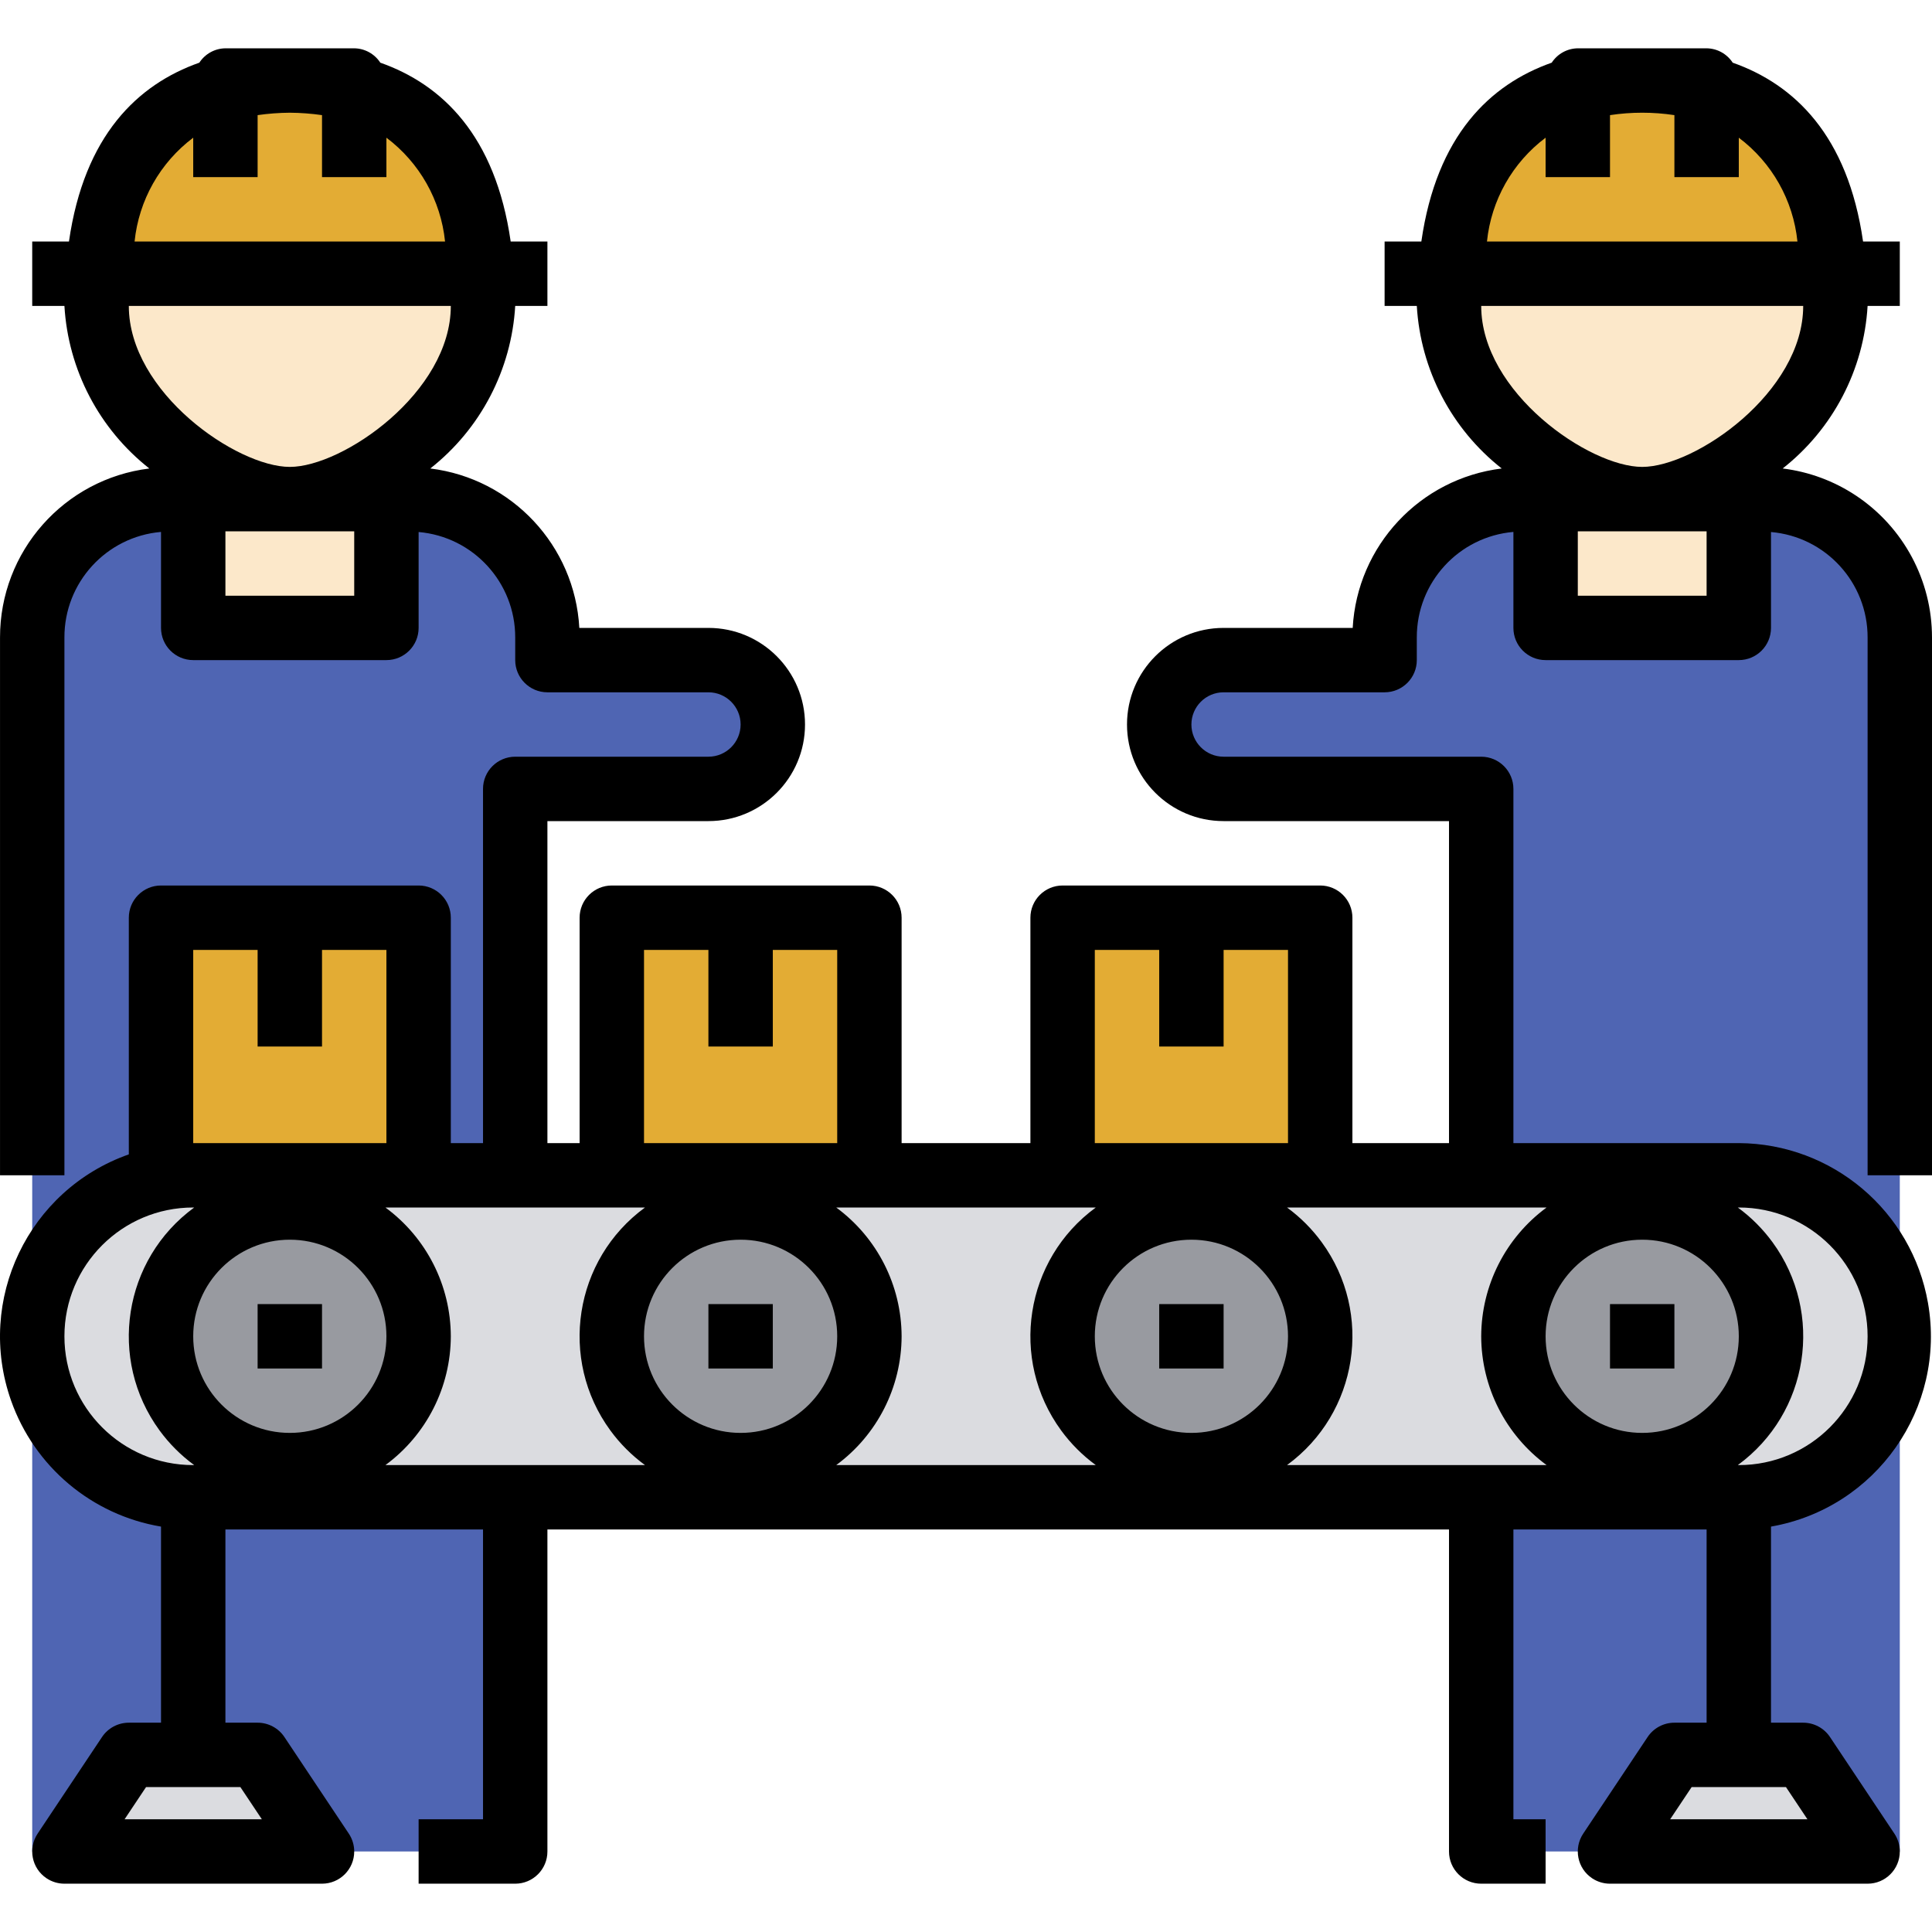
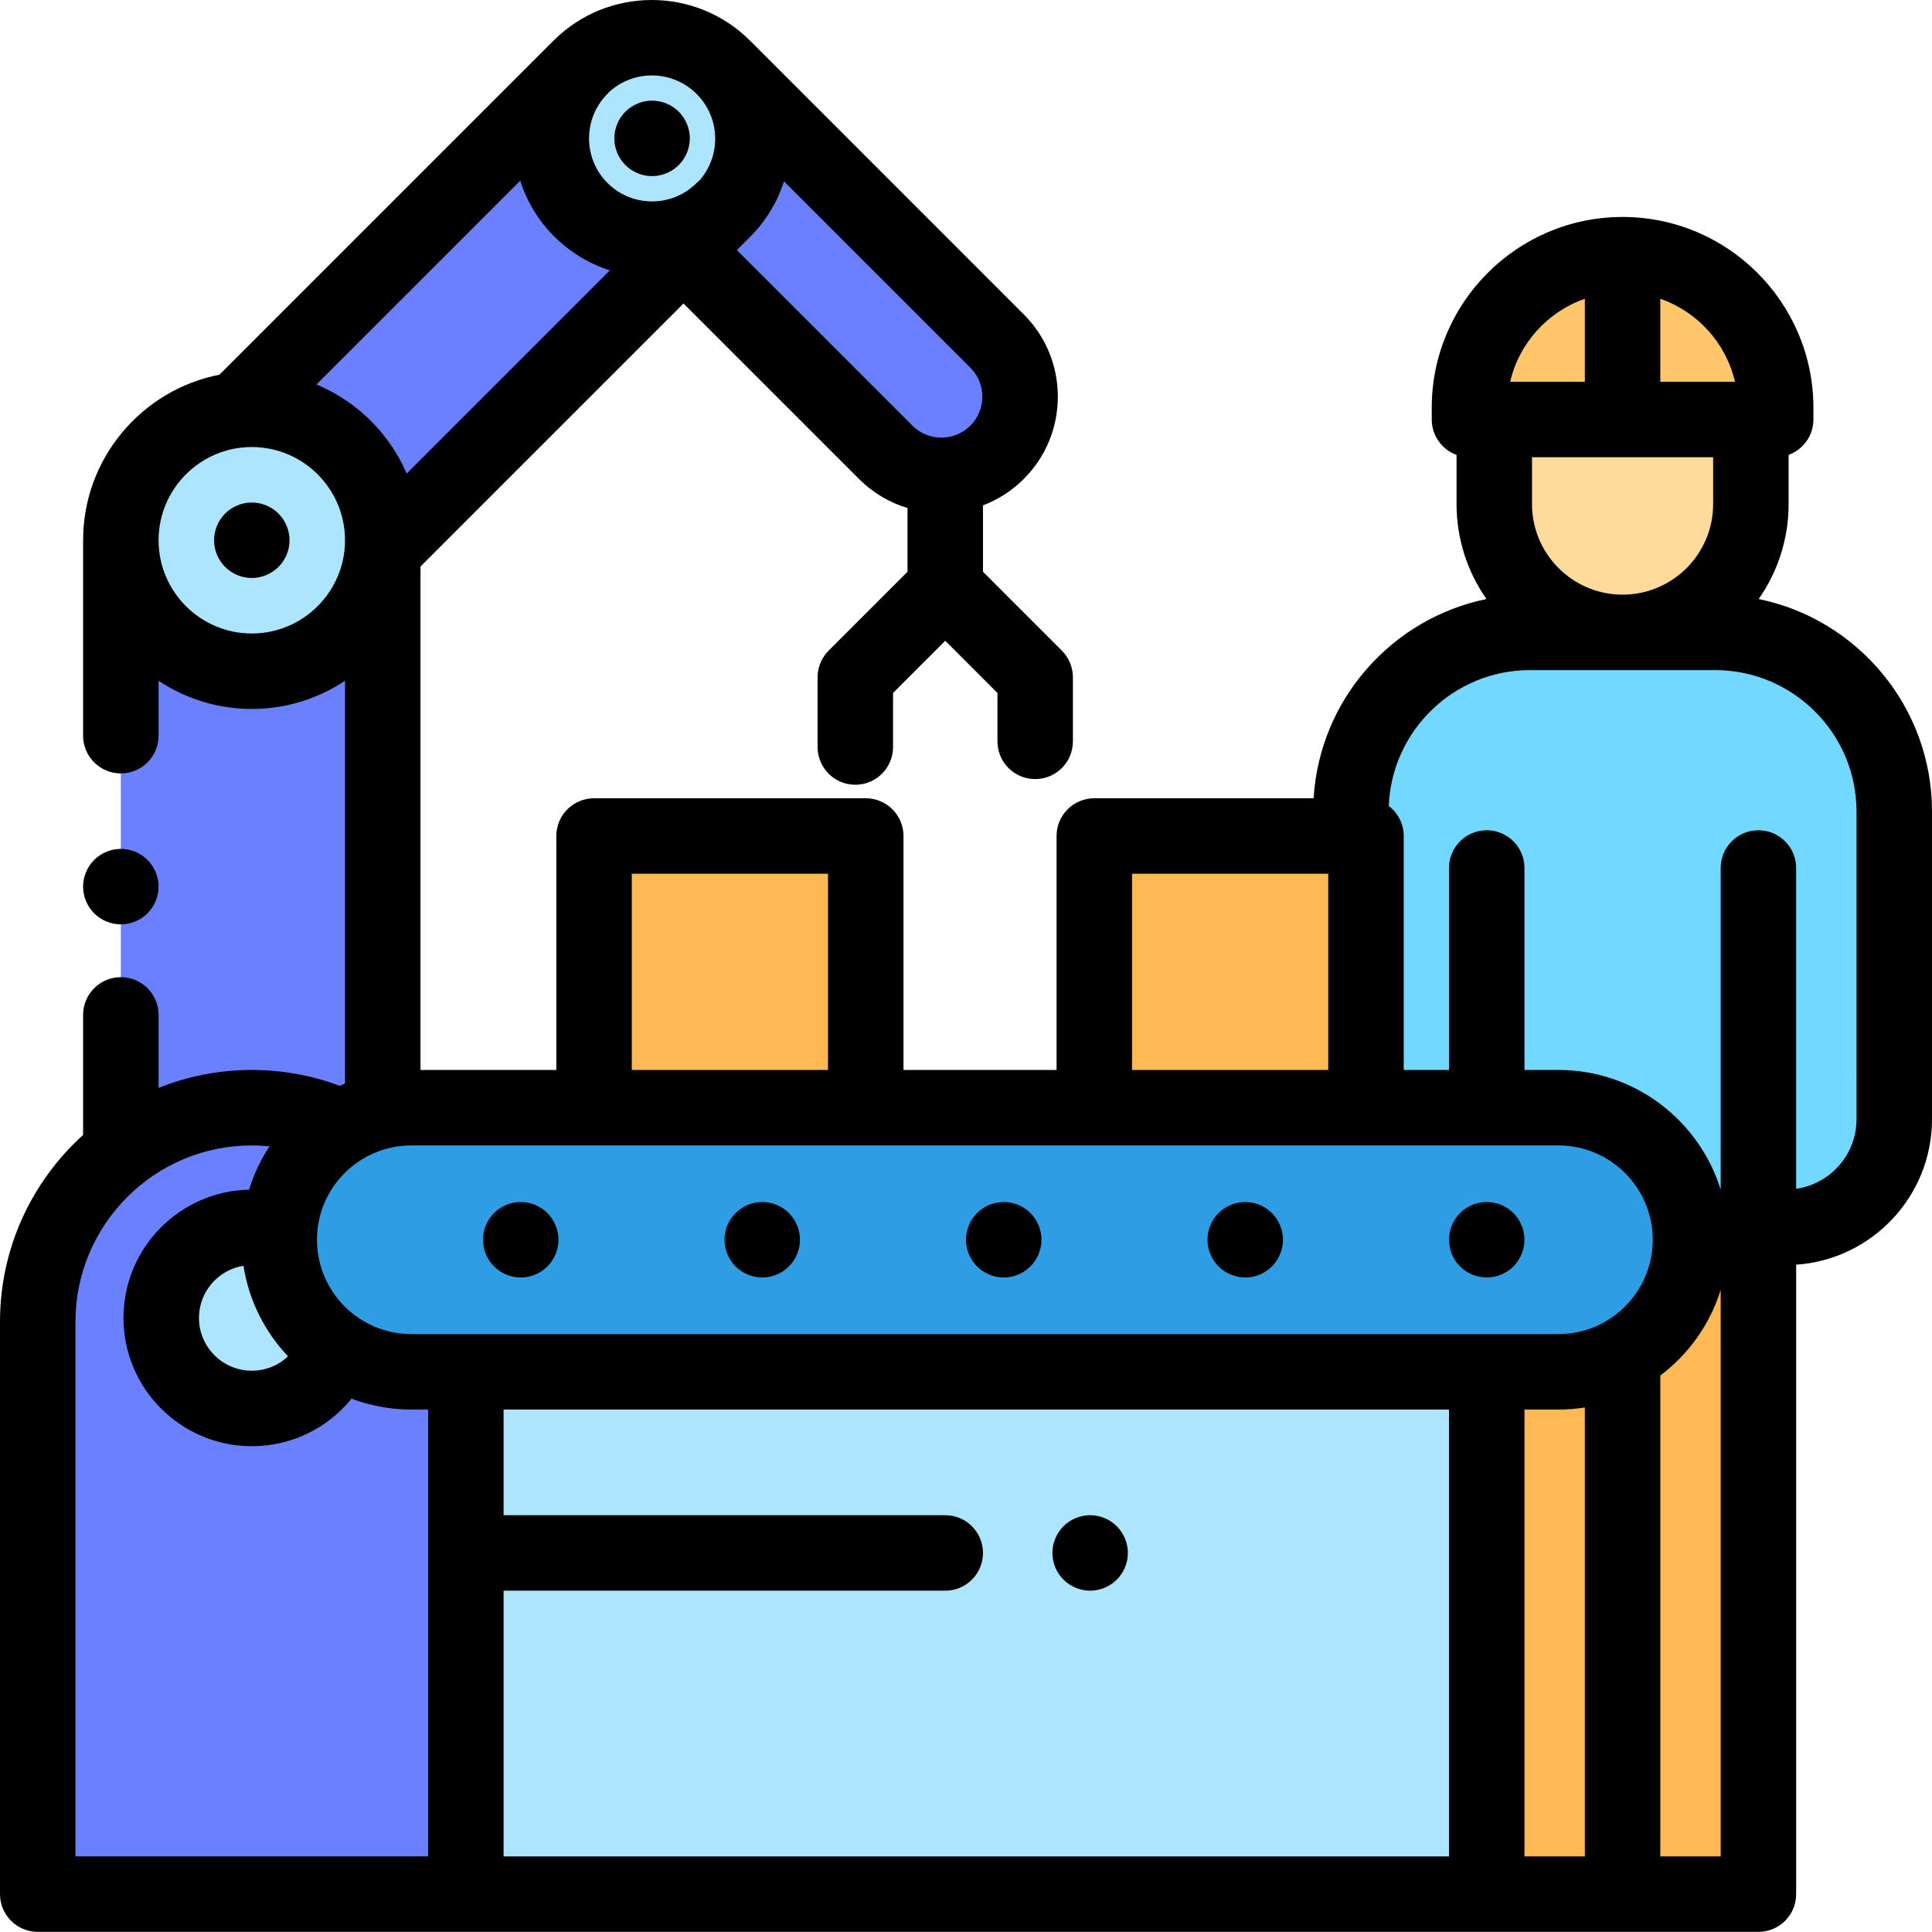
- <svg xmlns="http://www.w3.org/2000/svg" version="1.1" id="Capa_1" x="0px" y="0px" viewBox="0 0 480.005 480.005" style="enable-background:new 0 0 480.005 480.005;" xml:space="preserve">
-   <g>
-     <path style="fill:#4F65B3;" d="M472.005,460.003v-301.6c0.004-11.51-5.749-22.259-15.328-28.64l0,0   c-5.65-3.759-12.286-5.763-19.072-5.76h-59.2c-6.797-0.001-13.442,2.012-19.096,5.784l0,0   c-9.563,6.382-15.305,17.119-15.304,28.616v5.6h-40c-8.837,0-16,7.163-16,16l0,0c0,8.837,7.163,16,16,16h64v264H472.005z" />
-     <path style="fill:#4F65B3;" d="M8.005,460.003v-301.6c-0.004-11.51,5.749-22.259,15.328-28.64l0,0   c5.65-3.759,12.286-5.763,19.072-5.76h59.2c6.797-0.001,13.442,2.012,19.096,5.784l0,0c9.563,6.382,15.305,17.119,15.304,28.616   v5.6h40c8.837,0,16,7.163,16,16l0,0c0,8.837-7.163,16-16,16h-48v264H8.005z" />
+ <svg xmlns="http://www.w3.org/2000/svg" height="512pt" viewBox="0 0 512 512" width="512pt">
+   <path d="m454.52 167.582h-49.035c-26.227 0-47.484 21.258-47.484 47.48v81.547c0 15.824 12.828 28.648 28.648 28.648h86.703c15.824 0 28.648-12.824 28.648-28.648v-81.547c0-26.223-21.258-47.48-47.48-47.48zm0 0" fill="#72d8ff" />
+   <path d="m32.023 143.176h69.41v236.223h-69.41zm0 0" fill="#6a80ff" />
+   <path d="m66.727 293.547c-31.328 0-56.727 25.395-56.727 56.727v151.691h113.457v-151.691c0-31.332-25.398-56.727-56.73-56.727zm0 0" fill="#6a80ff" />
+   <path d="m394 325.258h72v176.707h-72zm0 0" fill="#ffb954" />
+   <path d="m191.648 17.797 72.578 72.578c8.145 8.145 8.145 21.348 0 29.496-8.148 8.145-21.352 8.145-29.496 0l-53.594-53.594zm0 0" fill="#6a80ff" />
+   <path d="m64.973 106.633 88.805-88.805c10.465-10.465 27.438-10.465 37.902 0 10.469 10.469 10.469 27.438 0 37.906l-88.469 88.469zm0 0" fill="#6a80ff" />
+   <g fill="#ade5ff">
+     <path d="m199.516 36.672c0 14.754-11.957 26.711-26.711 26.711-14.75 0-26.707-11.957-26.707-26.711 0-14.75 11.957-26.707 26.707-26.707 14.754 0 26.711 11.957 26.711 26.707zm0 0" />
+     <path d="m101.434 143.176c0 19.164-15.539 34.703-34.707 34.703-19.164 0-34.703-15.539-34.703-34.703 0-19.168 15.539-34.707 34.703-34.707 19.168 0 34.707 15.539 34.707 34.707zm0 0" />
+     <path d="m90.727 349.258c0 13.258-10.742 24-24 24-13.254 0-24-10.742-24-24 0-13.254 10.746-24 24-24 13.258 0 24 10.746 24 24zm0 0" />
  </g>
-   <polygon style="fill:#FCE8CA;" points="384.005,156.003 432.005,156.003 432.005,124.003 408.005,124.003 384.005,124.003 " />
-   <g>
-     <path style="fill:#6ED5E6;" d="M392.005,20.003v1.992c5.224-1.359,10.603-2.029,16-1.992H392.005z" />
-     <path style="fill:#6ED5E6;" d="M424.005,20.003h-16c5.397-0.037,10.776,0.633,16,1.992V20.003z" />
-     <path style="fill:#6ED5E6;" d="M56.005,20.003v1.992c5.224-1.359,10.603-2.029,16-1.992H56.005z" />
-   </g>
-   <polygon style="fill:#FCE8CA;" points="96.005,156.003 96.005,124.003 72.005,124.003 48.005,124.003 48.005,156.003 " />
-   <path style="fill:#6ED5E6;" d="M88.005,20.003h-16c5.397-0.037,10.776,0.633,16,1.992V20.003z" />
-   <g>
-     <path style="fill:#DBDCE0;" d="M48.005,292.003c-22.091,0-40,17.909-40,40s17.909,40,40,40h384c22.091,0,40-17.909,40-40   s-17.909-40-40-40H48.005z" />
-     <polygon style="fill:#DBDCE0;" points="16.005,460.003 80.005,460.003 64.005,436.003 48.005,436.003 32.005,436.003  " />
-     <polygon style="fill:#DBDCE0;" points="400.005,460.003 464.005,460.003 448.005,436.003 432.005,436.003 416.005,436.003  " />
-   </g>
-   <g>
-     <rect x="40.005" y="228.003" style="fill:#E3AC34;" width="64" height="64" />
-     <rect x="264.005" y="228.003" style="fill:#E3AC34;" width="64" height="64" />
-     <rect x="152.005" y="228.003" style="fill:#E3AC34;" width="64" height="64" />
-   </g>
-   <g>
-     <circle style="fill:#989AA0;" cx="72.005" cy="332.003" r="32" />
-     <circle style="fill:#989AA0;" cx="184.005" cy="332.003" r="32" />
-     <circle style="fill:#989AA0;" cx="408.005" cy="332.003" r="32" />
-     <circle style="fill:#989AA0;" cx="296.005" cy="332.003" r="32" />
-   </g>
-   <path style="fill:#E3AC34;" d="M424.005,21.995c-10.501-2.656-21.499-2.656-32,0c-23.08,6.136-30.336,26.008-31.704,46.008h95.408  C454.341,48.003,447.085,28.131,424.005,21.995z" />
-   <g>
-     <path style="fill:#FCE8CA;" d="M360.005,76.003c0,26.512,31.032,48,48,48s48-21.488,48-48c0-2.648-0.112-5.328-0.296-8h-95.408   C360.117,70.675,360.005,73.355,360.005,76.003z" />
-     <path style="fill:#FCE8CA;" d="M120.005,76.003c0-2.648-0.112-5.328-0.296-8H24.301c-0.184,2.672-0.296,5.352-0.296,8   c0,26.512,31.032,48,48,48S120.005,102.515,120.005,76.003z" />
-   </g>
-   <path style="fill:#E3AC34;" d="M88.005,21.995c-10.501-2.656-21.499-2.656-32,0c-23.08,6.136-30.336,26.008-31.704,46.008h95.408  C118.341,48.003,111.085,28.131,88.005,21.995z" />
-   <rect x="64.005" y="324.003" width="16" height="16" />
-   <rect x="176.005" y="324.003" width="16" height="16" />
-   <rect x="288.005" y="324.003" width="16" height="16" />
-   <rect x="400.005" y="324.003" width="16" height="16" />
-   <path d="M461.117,123.131c-5.463-3.631-11.697-5.937-18.208-6.736c12.486-9.827,20.165-24.53,21.096-40.392h8v-16h-9.128  c-3.792-26.4-17.112-39.048-32.392-44.432c-1.428-2.198-3.859-3.537-6.48-3.568h-32c-2.621,0.031-5.052,1.37-6.48,3.568  c-15.28,5.384-28.6,18.032-32.392,44.432h-9.128v16h8c0.931,15.862,8.61,30.565,21.096,40.392  c-20.303,2.498-35.899,19.183-37.024,39.608h-32.072c-13.255,0-24,10.745-24,24s10.745,24,24,24h56v80h-24v-56c0-4.418-3.582-8-8-8  h-64c-4.418,0-8,3.582-8,8v56h-32v-56c0-4.418-3.582-8-8-8h-64c-4.418,0-8,3.582-8,8v56h-8v-80h40c13.255,0,24-10.745,24-24  s-10.745-24-24-24h-32.072c-1.125-20.425-16.721-37.11-37.024-39.608c12.486-9.827,20.165-24.53,21.096-40.392h8v-16h-9.128  c-3.792-26.4-17.112-39.048-32.392-44.432c-1.428-2.198-3.859-3.537-6.48-3.568h-32c-2.621,0.031-5.052,1.37-6.48,3.568  c-15.28,5.384-28.6,18.032-32.392,44.432H8.005v16h8c0.931,15.862,8.61,30.565,21.096,40.392  c-21.206,2.613-37.127,20.641-37.096,42.008v133.6h16v-133.6c-0.043-13.659,10.392-25.071,24-26.248v23.848c0,4.418,3.582,8,8,8h48  c4.418,0,8-3.582,8-8v-23.824c13.599,1.177,24.03,12.574,24,26.224v5.6c0,4.418,3.582,8,8,8h40c4.418,0,8,3.582,8,8s-3.582,8-8,8  h-48c-4.418,0-8,3.582-8,8v88h-8v-56c0-4.418-3.582-8-8-8h-64c-4.418,0-8,3.582-8,8v58.8c-24.967,8.806-38.069,36.184-29.263,61.151  c5.799,16.443,20.069,28.44,37.263,31.329v48.72h-8c-2.674,0-5.172,1.335-6.656,3.56l-16,24c-2.452,3.675-1.461,8.643,2.215,11.095  c1.315,0.877,2.86,1.345,4.441,1.345h64c4.418,0.001,8.001-3.581,8.001-7.999c0-1.581-0.468-3.126-1.345-4.441l-16-24  c-1.484-2.225-3.982-3.56-6.656-3.56h-8v-48h64v72h-16v16h24c4.418,0,8-3.582,8-8v-80h224v80c0,4.418,3.582,8,8,8h16v-16h-8v-72h48  v48h-8c-2.674,0-5.172,1.335-6.656,3.56l-16,24c-2.452,3.675-1.461,8.643,2.215,11.095c1.315,0.877,2.86,1.345,4.441,1.345h64  c4.418,0.001,8.001-3.581,8.001-7.999c0-1.581-0.468-3.126-1.345-4.441l-16-24c-1.484-2.225-3.982-3.56-6.656-3.56h-8v-48.72  c26.112-4.572,43.575-29.446,39.003-55.559c-4.003-22.863-23.792-39.587-47.003-39.721h-56v-88c0-4.418-3.582-8-8-8h-64  c-4.418,0-8-3.582-8-8s3.582-8,8-8h40c4.418,0,8-3.582,8-8v-5.6c-0.043-13.659,10.392-25.071,24-26.248v23.848c0,4.418,3.582,8,8,8  h48c4.418,0,8-3.582,8-8v-23.824c13.599,1.177,24.03,12.574,24,26.224v133.6h16v-133.6  C480.014,144.224,472.923,130.982,461.117,123.131z M48.005,34.211v9.792h16v-15.4c2.65-0.379,5.323-0.579,8-0.6  c2.677,0.021,5.35,0.221,8,0.6v15.4h16v-9.792c8.239,6.191,13.519,15.54,14.568,25.792H33.437  C34.486,49.751,39.767,40.402,48.005,34.211z M112.005,76.003c0,21.488-26.832,40-40,40s-40-18.512-40-40H112.005z M56.005,148.003  v-16h32v16H56.005z M65.061,452.003H30.949l5.336-8h23.44L65.061,452.003z M449.061,452.003h-34.112l5.336-8h23.44L449.061,452.003z   M408.005,356.003c-13.255,0-24-10.745-24-24s10.745-24,24-24s24,10.745,24,24S421.26,356.003,408.005,356.003z M368.005,332.003  c0.035,12.64,6.064,24.513,16.248,32h-64.496c17.673-12.913,21.532-37.708,8.618-55.382c-2.411-3.3-5.318-6.207-8.618-8.618h64.496  C374.07,307.489,368.041,319.363,368.005,332.003z M72.005,308.003c13.255,0,24,10.745,24,24s-10.745,24-24,24s-24-10.745-24-24  S58.75,308.003,72.005,308.003z M112.005,332.003c-0.035-12.64-6.064-24.513-16.248-32h64.496  c-17.673,12.913-21.532,37.708-8.618,55.382c2.411,3.3,5.318,6.207,8.618,8.618H95.757  C105.941,356.516,111.97,344.642,112.005,332.003z M208.005,332.003c0,13.255-10.745,24-24,24s-24-10.745-24-24s10.745-24,24-24  S208.005,318.748,208.005,332.003z M224.005,332.003c-0.035-12.64-6.064-24.513-16.248-32h64.496  c-17.673,12.913-21.532,37.708-8.618,55.382c2.411,3.3,5.318,6.207,8.618,8.618h-64.496  C217.941,356.516,223.97,344.642,224.005,332.003z M320.005,332.003c0,13.255-10.745,24-24,24s-24-10.745-24-24s10.745-24,24-24  S320.005,318.748,320.005,332.003z M272.005,236.003h16v24h16v-24h16v48h-48V236.003z M160.005,236.003h16v24h16v-24h16v48h-48  V236.003z M48.005,236.003h16v24h16v-24h16v48h-48V236.003z M16.005,332.003c0-17.673,14.327-32,32-32h0.248  c-17.673,12.913-21.532,37.708-8.618,55.382c2.411,3.3,5.318,6.207,8.618,8.618h-0.248  C30.332,364.003,16.005,349.676,16.005,332.003z M464.005,332.003c0,17.673-14.327,32-32,32h-0.248  c17.673-12.913,21.532-37.708,8.618-55.382c-2.411-3.3-5.318-6.207-8.618-8.618h0.248  C449.678,300.003,464.005,314.329,464.005,332.003z M384.005,34.211v9.792h16v-15.4c5.303-0.801,10.697-0.801,16,0v15.4h16v-9.792  c8.239,6.191,13.519,15.54,14.568,25.792h-77.136C370.486,49.751,375.767,40.402,384.005,34.211z M448.005,76.003  c0,21.488-26.832,40-40,40s-40-18.512-40-40H448.005z M392.005,148.003v-16h32v16H392.005z" />
-   <g>
- </g>
-   <g>
- </g>
-   <g>
- </g>
-   <g>
- </g>
-   <g>
- </g>
-   <g>
- </g>
-   <g>
- </g>
-   <g>
- </g>
-   <g>
- </g>
-   <g>
- </g>
-   <g>
- </g>
-   <g>
- </g>
-   <g>
- </g>
-   <g>
- </g>
-   <g>
- </g>
+   <path d="m413 363.547h-304c-19.328 0-35-15.672-35-35 0-19.332 15.672-35 35-35h304c19.328 0 35 15.668 35 35 0 19.328-15.672 35-35 35zm0 0" fill="#2e9de3" />
+   <path d="m430 167.594c-18.777 0-34-15.219-34-34v-22.422h68v22.422c0 18.777-15.223 34-34 34zm0 0" fill="#feda9b" />
+   <path d="m430 67.496c-22.406 0-40.574 18.168-40.574 40.574v3.102h81.148v-3.102c0-22.406-18.168-40.574-40.574-40.574zm0 0" fill="#ffc66c" />
+   <path d="m157.434 221.547h72v72h-72zm0 0" fill="#ffb954" />
+   <path d="m290 221.547h72v72h-72zm0 0" fill="#ffb954" />
+   <path d="m123.457 363.547h270.543v138.418h-270.543zm0 0" fill="#ade5ff" />
+   <path d="m466.07 158.75c4.988-7.137 7.93-15.809 7.93-25.156v-13.039c3.832-1.402 6.574-5.07 6.574-9.387v-3.098c0-27.887-22.688-50.574-50.574-50.574s-50.574 22.688-50.574 50.574v3.098c0 4.316 2.742 7.984 6.574 9.387v13.039c0 9.348 2.938 18.02 7.93 25.156-25.062 5.133-44.223 26.629-45.812 52.797h-58.117c-5.523 0-10 4.477-10 10v62h-40.566v-62c0-5.523-4.48-10-10-10h-72c-5.523 0-10 4.477-10 10v62h-36v-133.422l69.703-69.703 46.523 46.52c3.707 3.711 8.137 6.273 12.84 7.695v16.887l-20.902 20.902c-1.875 1.875-2.93 4.418-2.93 7.07v18.469c0 5.52 4.48 10 10 10 5.523 0 10-4.48 10-10v-14.324l13.832-13.832 13.832 13.832v12.824c0 5.523 4.48 10 10 10 5.523 0 10-4.477 10-10v-16.969c0-2.652-1.055-5.195-2.93-7.07l-20.902-20.902v-17.594c3.938-1.5 7.629-3.824 10.797-6.988 5.828-5.828 9.039-13.578 9.039-21.82 0-8.242-3.211-15.988-9.039-21.816l-72.574-72.578c-.02-.016-.039-.031-.055-.047-14.355-14.266-37.641-14.238-51.965.078l-88.543 88.543c-20.562 4.012-36.137 22.152-36.137 43.875v51.789c0 5.52 4.48 10 10 10 5.523 0 10-4.48 10-10v-14.559c7.082 4.719 15.578 7.473 24.703 7.473 9.129 0 17.625-2.754 24.707-7.473v106.715c-.473.199-.934.414-1.398.629-7.449-2.777-15.277-4.203-23.309-4.203-8.727 0-17.059 1.699-24.703 4.758v-19.344c0-5.52-4.477-10-10-10-5.523 0-10 4.48-10 10v31.816c-13.516 12.223-22.023 29.883-22.023 49.496v151.691c0 5.52 4.477 10 10 10h456c5.52 0 10-4.48 10-10v-166.809c20.078-1.363 36-18.125 36-38.547v-81.547c0-27.738-19.75-50.953-45.93-56.312zm-36.609-1.168c-12.984-.289-23.461-10.934-23.461-23.988v-12.426h48v12.426c0 13.055-10.477 23.699-23.461 23.988zm30.328-56.414h-19.789v-21.988c9.836 3.418 17.41 11.719 19.789 21.988zm-39.789-21.988v21.988h-19.789c2.379-10.27 9.953-18.57 19.789-21.988zm-7 224.367c13.785 0 25 11.215 25 25s-11.215 25-25 25h-304c-13.785 0-25-11.215-25-25s11.215-25 25-25zm-9 70h9c2.383 0 4.719-.191 7-.547v118.965h-16zm-339.469-38.098c1.422 9.219 5.664 17.516 11.801 23.996-2.555 2.414-5.965 3.812-9.605 3.812-7.719 0-14-6.277-14-14 0-6.969 5.125-12.75 11.805-13.809zm235.469-103.902h52v52h-52zm-132.566 0h52v52h-52zm-20.586-168.914c4.211 4.207 9.262 7.262 14.777 9.016l-53.844 53.844c-4.602-10.637-13.211-19.145-23.922-23.605l54.008-54.004c1.719 5.395 4.707 10.473 8.98 14.75zm113.488 42.488c0 2.898-1.133 5.625-3.184 7.676-4.23 4.234-11.121 4.234-15.352 0l-46.523-46.52 3.477-3.473c4.199-4.203 7.25-9.246 9.016-14.746l49.383 49.387c2.051 2.051 3.184 4.777 3.184 7.676zm-75.727-80.219c3.176 3.172 4.922 7.391 4.922 11.879 0 4.09-1.465 7.945-4.121 11-.27.219-.535.453-.789.707-6.516 6.516-17.117 6.516-23.633 0-6.512-6.516-6.512-17.113 0-23.629.152-.152.289-.312.43-.473 6.586-6.012 16.824-5.855 23.191.516zm-117.883 142.977c-13.621 0-24.703-11.082-24.703-24.703 0-13.625 11.082-24.707 24.703-24.707 13.625 0 24.707 11.082 24.707 24.707 0 13.621-11.082 24.703-24.707 24.703zm-46.727 182.395c0-25.766 20.961-46.727 46.727-46.727 1.59 0 3.164.082 4.723.238-2.328 3.52-4.18 7.379-5.449 11.492-18.414.391-33.273 15.477-33.273 33.98 0 18.75 15.254 34 34 34 10.414 0 20.047-4.703 26.426-12.602 4.934 1.863 10.273 2.891 15.848 2.891h4.457v118.414h-93.457zm364 141.691h-250.543v-70.418h117.043c5.523 0 10-4.48 10-10 0-5.523-4.477-10-10-10h-117.043v-28h250.543zm56 0v-127.441c7.488-5.637 13.168-13.547 16-22.699v150.141zm52-195.355c0 9.383-6.973 17.148-16 18.441v-85.023c0-5.523-4.477-10-10-10s-10 4.477-10 10v62.082.02 23.141c-5.68-18.352-22.809-31.723-43-31.723h-9v-53.52c0-5.523-4.477-10-10-10s-10 4.477-10 10v53.52h-12v-62c0-3.25-1.559-6.133-3.961-7.957.777-19.988 17.27-36.008 37.445-36.008h23.977c.18 0 .359.012.539.012.184 0 .359-.008.539-.012h23.98c20.668 0 37.48 16.812 37.48 37.48zm0 0" />
+   <path d="m32.02 244.965c2.629 0 5.211-1.07 7.07-2.934 1.871-1.859 2.93-4.438 2.93-7.066 0-2.633-1.059-5.211-2.93-7.07-1.859-1.863-4.43-2.93-7.07-2.93-2.629 0-5.211 1.066-7.07 2.93-1.859 1.859-2.93 4.438-2.93 7.07 0 2.629 1.07 5.207 2.93 7.066 1.859 1.863 4.441 2.934 7.07 2.934zm0 0" />
+   <path d="m66.73 133.172c-2.641 0-5.211 1.07-7.07 2.93-1.859 1.863-2.93 4.441-2.93 7.07 0 2.641 1.07 5.211 2.93 7.07 1.859 1.859 4.43 2.93 7.07 2.93 2.629 0 5.207-1.07 7.07-2.93 1.859-1.859 2.93-4.438 2.93-7.07 0-2.629-1.07-5.207-2.93-7.07-1.863-1.859-4.441-2.93-7.07-2.93zm0 0" />
+   <path d="m165.73 43.742c1.867 1.859 4.438 2.93 7.07 2.93 2.637 0 5.207-1.07 7.078-2.93 1.859-1.859 2.93-4.438 2.93-7.07 0-2.629-1.07-5.207-2.93-7.07-1.871-1.855-4.441-2.93-7.078-2.93-2.633 0-5.203 1.07-7.07 2.93-1.859 1.863-2.922 4.441-2.922 7.07 0 2.633 1.062 5.211 2.922 7.07zm0 0" />
+   <path d="m202 318.543c-2.629 0-5.211 1.07-7.07 2.93-1.859 1.863-2.93 4.441-2.93 7.07 0 2.629 1.07 5.211 2.93 7.07 1.859 1.867 4.441 2.93 7.07 2.93s5.211-1.062 7.07-2.93c1.859-1.859 2.93-4.441 2.93-7.07 0-2.629-1.07-5.211-2.93-7.07-1.859-1.859-4.441-2.93-7.07-2.93zm0 0" />
+   <path d="m138 318.543c-2.629 0-5.211 1.07-7.07 2.93-1.859 1.863-2.93 4.441-2.93 7.07 0 2.641 1.07 5.211 2.93 7.07 1.859 1.859 4.43 2.93 7.07 2.93 2.629 0 5.211-1.07 7.07-2.93 1.859-1.859 2.93-4.43 2.93-7.07 0-2.629-1.07-5.211-2.93-7.07-1.859-1.859-4.441-2.93-7.07-2.93zm0 0" />
+   <path d="m394 338.543c2.629 0 5.211-1.062 7.07-2.93 1.859-1.859 2.93-4.43 2.93-7.07 0-2.629-1.07-5.211-2.93-7.07-1.859-1.859-4.441-2.93-7.07-2.93s-5.211 1.07-7.07 2.93c-1.859 1.863-2.93 4.441-2.93 7.07 0 2.641 1.07 5.211 2.93 7.07 1.859 1.871 4.441 2.93 7.07 2.93zm0 0" />
+   <path d="m266 318.543c-2.629 0-5.211 1.07-7.07 2.93-1.859 1.863-2.93 4.441-2.93 7.07 0 2.629 1.07 5.211 2.93 7.07 1.859 1.867 4.441 2.93 7.07 2.93s5.211-1.062 7.07-2.93c1.859-1.859 2.93-4.43 2.93-7.07 0-2.629-1.07-5.211-2.93-7.07-1.859-1.859-4.441-2.93-7.07-2.93zm0 0" />
+   <path d="m330 318.543c-2.629 0-5.211 1.07-7.07 2.93-1.859 1.863-2.93 4.441-2.93 7.07 0 2.629 1.07 5.211 2.93 7.07 1.859 1.867 4.441 2.93 7.07 2.93s5.211-1.062 7.07-2.93c1.859-1.859 2.93-4.441 2.93-7.07 0-2.629-1.07-5.211-2.93-7.07-1.859-1.859-4.441-2.93-7.07-2.93zm0 0" />
+   <path d="m288.898 421.543c2.633 0 5.211-1.062 7.07-2.93 1.859-1.859 2.93-4.43 2.93-7.07 0-2.629-1.07-5.211-2.93-7.07s-4.43-2.93-7.07-2.93c-2.629 0-5.211 1.07-7.07 2.93s-2.93 4.441-2.93 7.07c0 2.641 1.07 5.211 2.93 7.07 1.859 1.871 4.441 2.93 7.07 2.93zm0 0" />
</svg>
